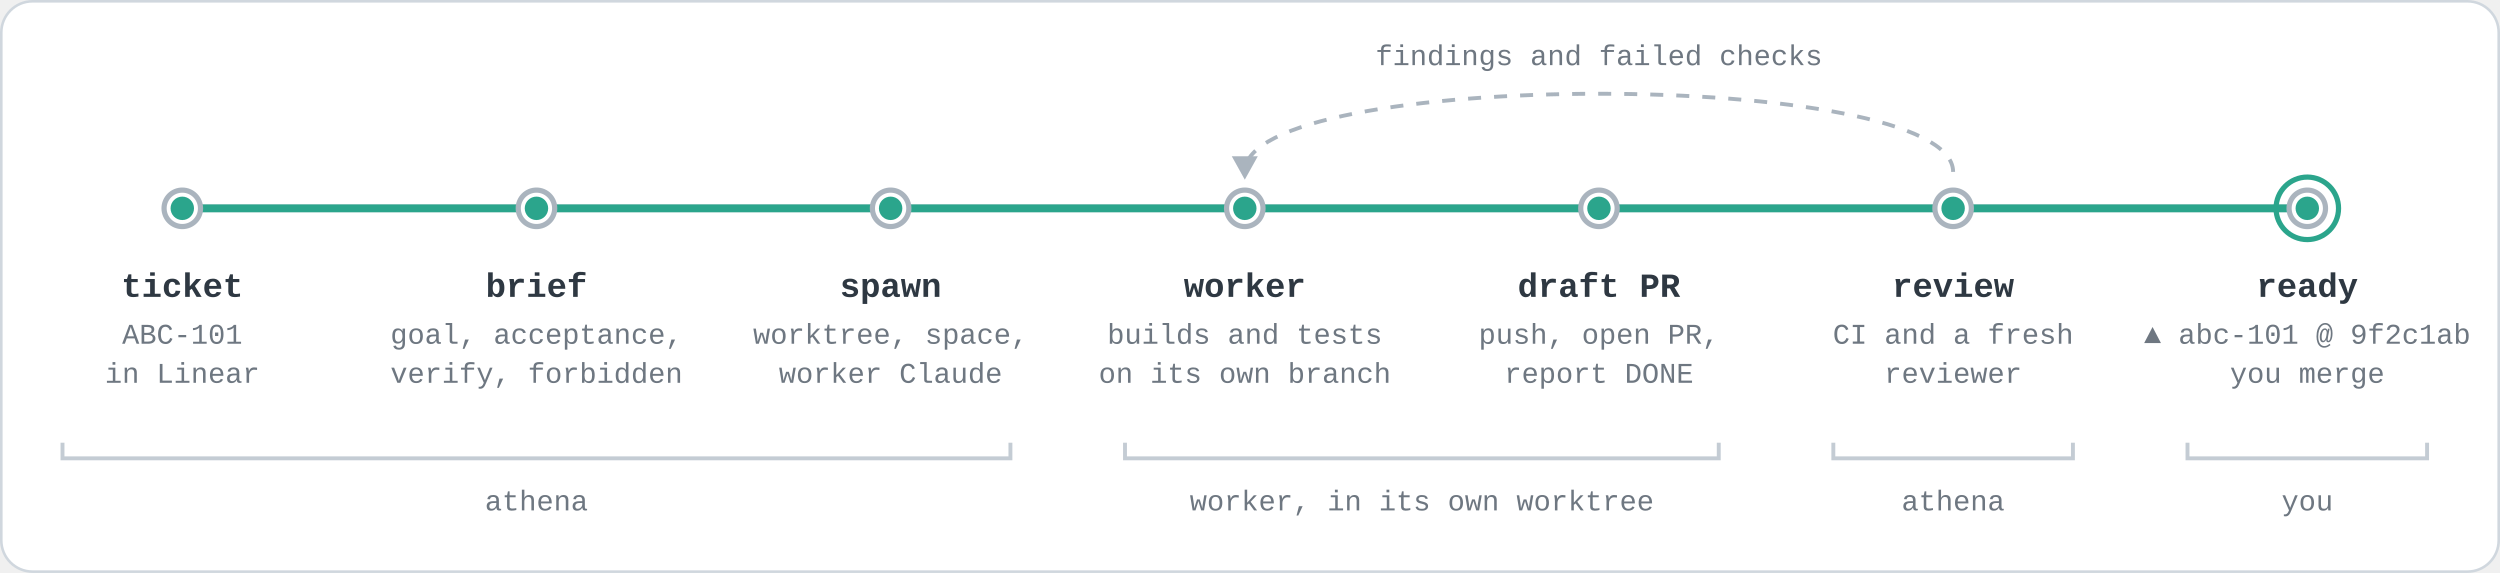
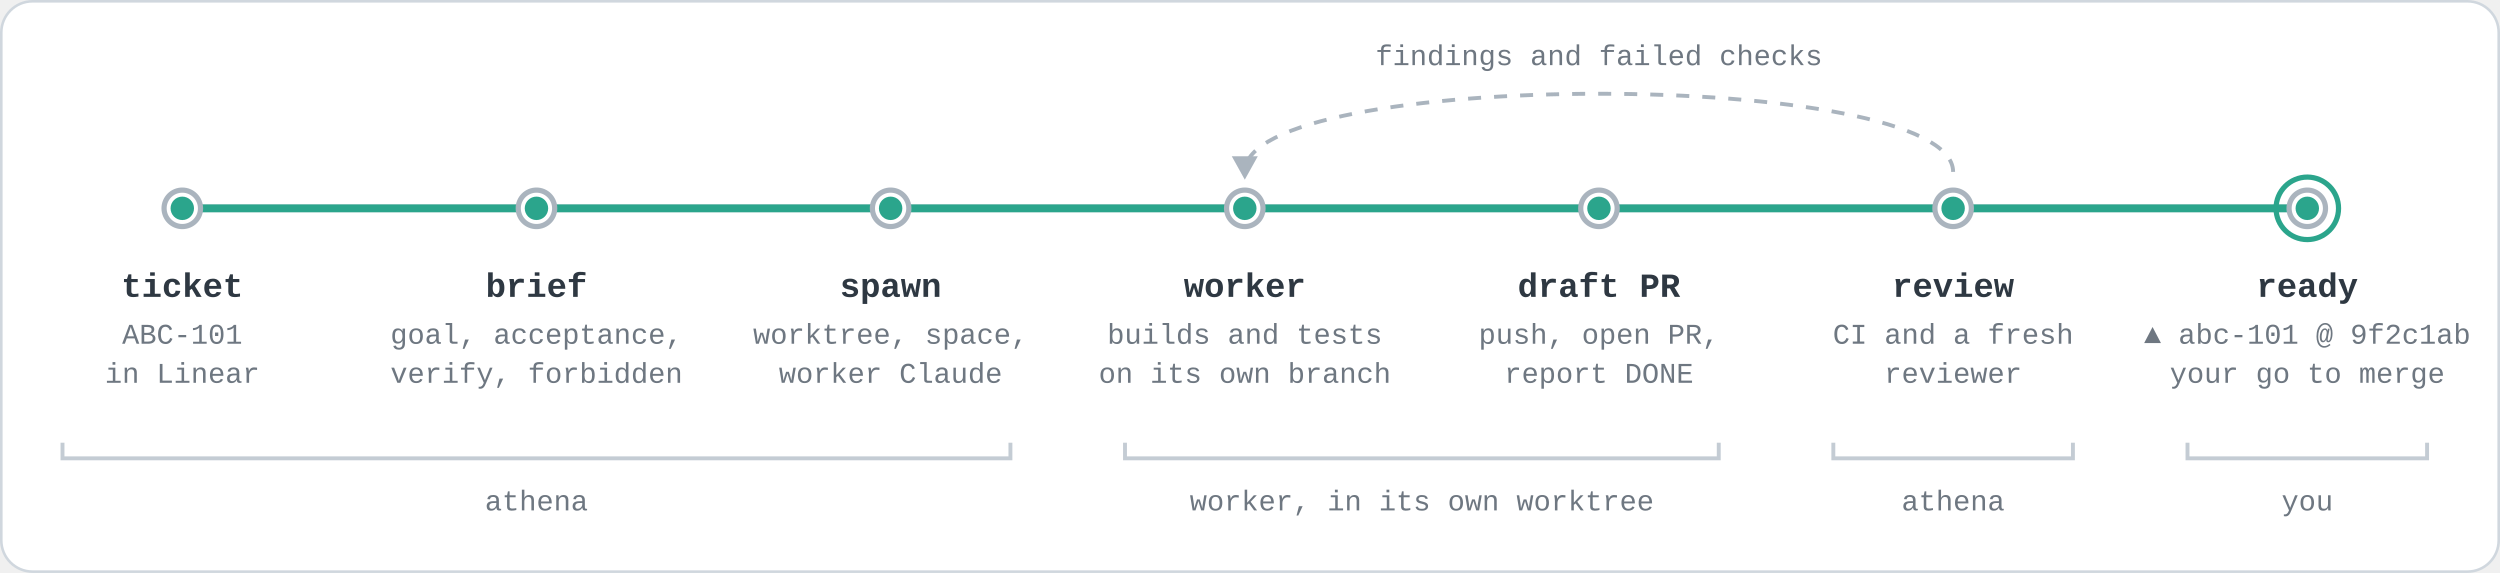
<svg xmlns="http://www.w3.org/2000/svg" viewBox="0 0 960 220" width="960" height="220" role="img" aria-labelledby="t d">
  <style>
text{font-family:ui-monospace,SFMono-Regular,Menlo,Consolas,"Liberation Mono",monospace;font-size:11px;fill:#2E3842;text-anchor:middle}
.card{fill:#FFFFFF;stroke:#D0D7DE}
.dim{fill:#6E7781}
.b{font-weight:700;font-size:13px}
.track{stroke:#D0D7DE;stroke-width:3;fill:none;stroke-linecap:round}
.lit{stroke:#2BA58C;stroke-width:3;fill:none;stroke-linecap:round}
.stop{fill:#FFFFFF;stroke:#AAB4BE;stroke-width:2}
.on{fill:#2BA58C}
.end{fill:none;stroke:#2BA58C;stroke-width:2}
.back{stroke:#AAB4BE;stroke-width:1.5;fill:none;stroke-dasharray:5 5}
.arrow{fill:#AAB4BE}
.own{stroke:#C4CCD4;stroke-width:1.5;fill:none}
.pulse{fill:#2BA58C}
.glow{fill:#2BA58C;opacity:.22}
@media (prefers-color-scheme:dark){
text{fill:#D6DDE4}
.card{fill:#0F1419;stroke:#30363D}
.dim{fill:#7D8894}
.track{stroke:#2A3038}
.lit{stroke:#3CC2A6}
.stop{fill:#0F1419;stroke:#4A5562}
.on,.pulse,.glow{fill:#3CC2A6}
.end{stroke:#3CC2A6}
.back{stroke:#56616E}
.arrow{fill:#56616E}
.own{stroke:#3A434E}
}
/* 10 s loop: the pulse reaches a stop every 1.2 s, the stops stay lit, then everything resets */
.lit{stroke-dasharray:816;animation:trail 10s linear infinite}
@keyframes trail{0%{stroke-dashoffset:816}72%,94%{stroke-dashoffset:0;opacity:1}100%{stroke-dashoffset:0;opacity:0}}
.mover{opacity:0;animation:move 10s linear infinite}
@keyframes move{0%{transform:translateX(0);opacity:1}72%{transform:translateX(816px);opacity:1}78%,100%{transform:translateX(816px);opacity:0}}
.s1{animation:s1 10s linear infinite}.s2{animation:s2 10s linear infinite}.s3{animation:s3 10s linear infinite}
.s4{animation:s4 10s linear infinite}.s5{animation:s5 10s linear infinite}.s6{animation:s6 10s linear infinite}
.s0{animation:s0 10s linear infinite}
@keyframes s0{0%,94%{opacity:1}98%{opacity:0}100%{opacity:1}}
@keyframes s1{0%,11%{opacity:0}12%,94%{opacity:1}98%,100%{opacity:0}}
@keyframes s2{0%,23%{opacity:0}24%,94%{opacity:1}98%,100%{opacity:0}}
@keyframes s3{0%,35%{opacity:0}36%,94%{opacity:1}98%,100%{opacity:0}}
@keyframes s4{0%,47%{opacity:0}48%,94%{opacity:1}98%,100%{opacity:0}}
@keyframes s5{0%,59%{opacity:0}60%,94%{opacity:1}98%,100%{opacity:0}}
@keyframes s6{0%,71%{opacity:0}72%,94%{opacity:1}98%,100%{opacity:0}}
.flow{animation:flow 1.6s linear infinite}
@keyframes flow{to{stroke-dashoffset:10}}
@media (prefers-reduced-motion:reduce){*{animation:none!important}}
</style>
  <rect class="card" x=".5" y=".5" width="959" height="219" rx="12" />
  <path class="back flow" d="M750 66C750 26 478 26 478 66" />
  <path class="arrow" d="M473 60l5 9 5-9z" />
  <text class="dim" x="614" y="25">findings and failed checks</text>
  <line class="track" x1="70" y1="80" x2="886" y2="80" />
  <line class="lit" x1="70" y1="80" x2="886" y2="80" />
  <circle class="stop" cx="70" cy="80" r="7" />
  <circle class="stop" cx="206" cy="80" r="7" />
  <circle class="stop" cx="342" cy="80" r="7" />
  <circle class="stop" cx="478" cy="80" r="7" />
  <circle class="stop" cx="614" cy="80" r="7" />
  <circle class="stop" cx="750" cy="80" r="7" />
  <circle class="stop" cx="886" cy="80" r="7" />
  <circle class="on s0" cx="70" cy="80" r="4.5" />
  <circle class="on s1" cx="206" cy="80" r="4.5" />
  <circle class="on s2" cx="342" cy="80" r="4.5" />
  <circle class="on s3" cx="478" cy="80" r="4.5" />
  <circle class="on s4" cx="614" cy="80" r="4.5" />
  <circle class="on s5" cx="750" cy="80" r="4.5" />
  <circle class="on s6" cx="886" cy="80" r="4.5" />
  <circle class="end s6" cx="886" cy="80" r="12" />
  <g class="mover">
    <circle class="glow" cx="70" cy="80" r="11" />
    <circle class="pulse" cx="70" cy="80" r="5" />
  </g>
  <text class="b" x="70" y="114">ticket</text>
  <text class="dim" x="70" y="132">ABC-101</text>
  <text class="dim" x="70" y="147">in Linear</text>
  <text class="b" x="206" y="114">brief</text>
  <text class="dim" x="206" y="132">goal, acceptance,</text>
  <text class="dim" x="206" y="147">verify, forbidden</text>
  <text class="b" x="342" y="114">spawn</text>
  <text class="dim" x="342" y="132">worktree, space,</text>
  <text class="dim" x="342" y="147">worker Claude</text>
  <text class="b" x="478" y="114">worker</text>
  <text class="dim" x="478" y="132">builds and tests</text>
  <text class="dim" x="478" y="147">on its own branch</text>
  <text class="b" x="614" y="114">draft PR</text>
  <text class="dim" x="614" y="132">push, open PR,</text>
  <text class="dim" x="614" y="147">report DONE</text>
  <text class="b" x="750" y="114">review</text>
  <text class="dim" x="750" y="132">CI and a fresh</text>
  <text class="dim" x="750" y="147">reviewer</text>
  <text class="b" x="886" y="114">ready</text>
  <text class="dim" x="886" y="132">▲ abc-101 @ 9f2c1ab</text>
-   <text class="dim" x="886" y="147">you merge</text>
+   <text class="dim" x="886" y="147">your go to merge</text>
  <path class="own" d="M24 170v6h364v-6" />
  <text class="dim" x="206" y="196">athena</text>
  <path class="own" d="M432 170v6h228v-6" />
  <text class="dim" x="546" y="196">worker, in its own worktree</text>
  <path class="own" d="M704 170v6h92v-6" />
  <text class="dim" x="750" y="196">athena</text>
  <path class="own" d="M840 170v6h92v-6" />
  <text class="dim" x="886" y="196">you</text>
</svg>
